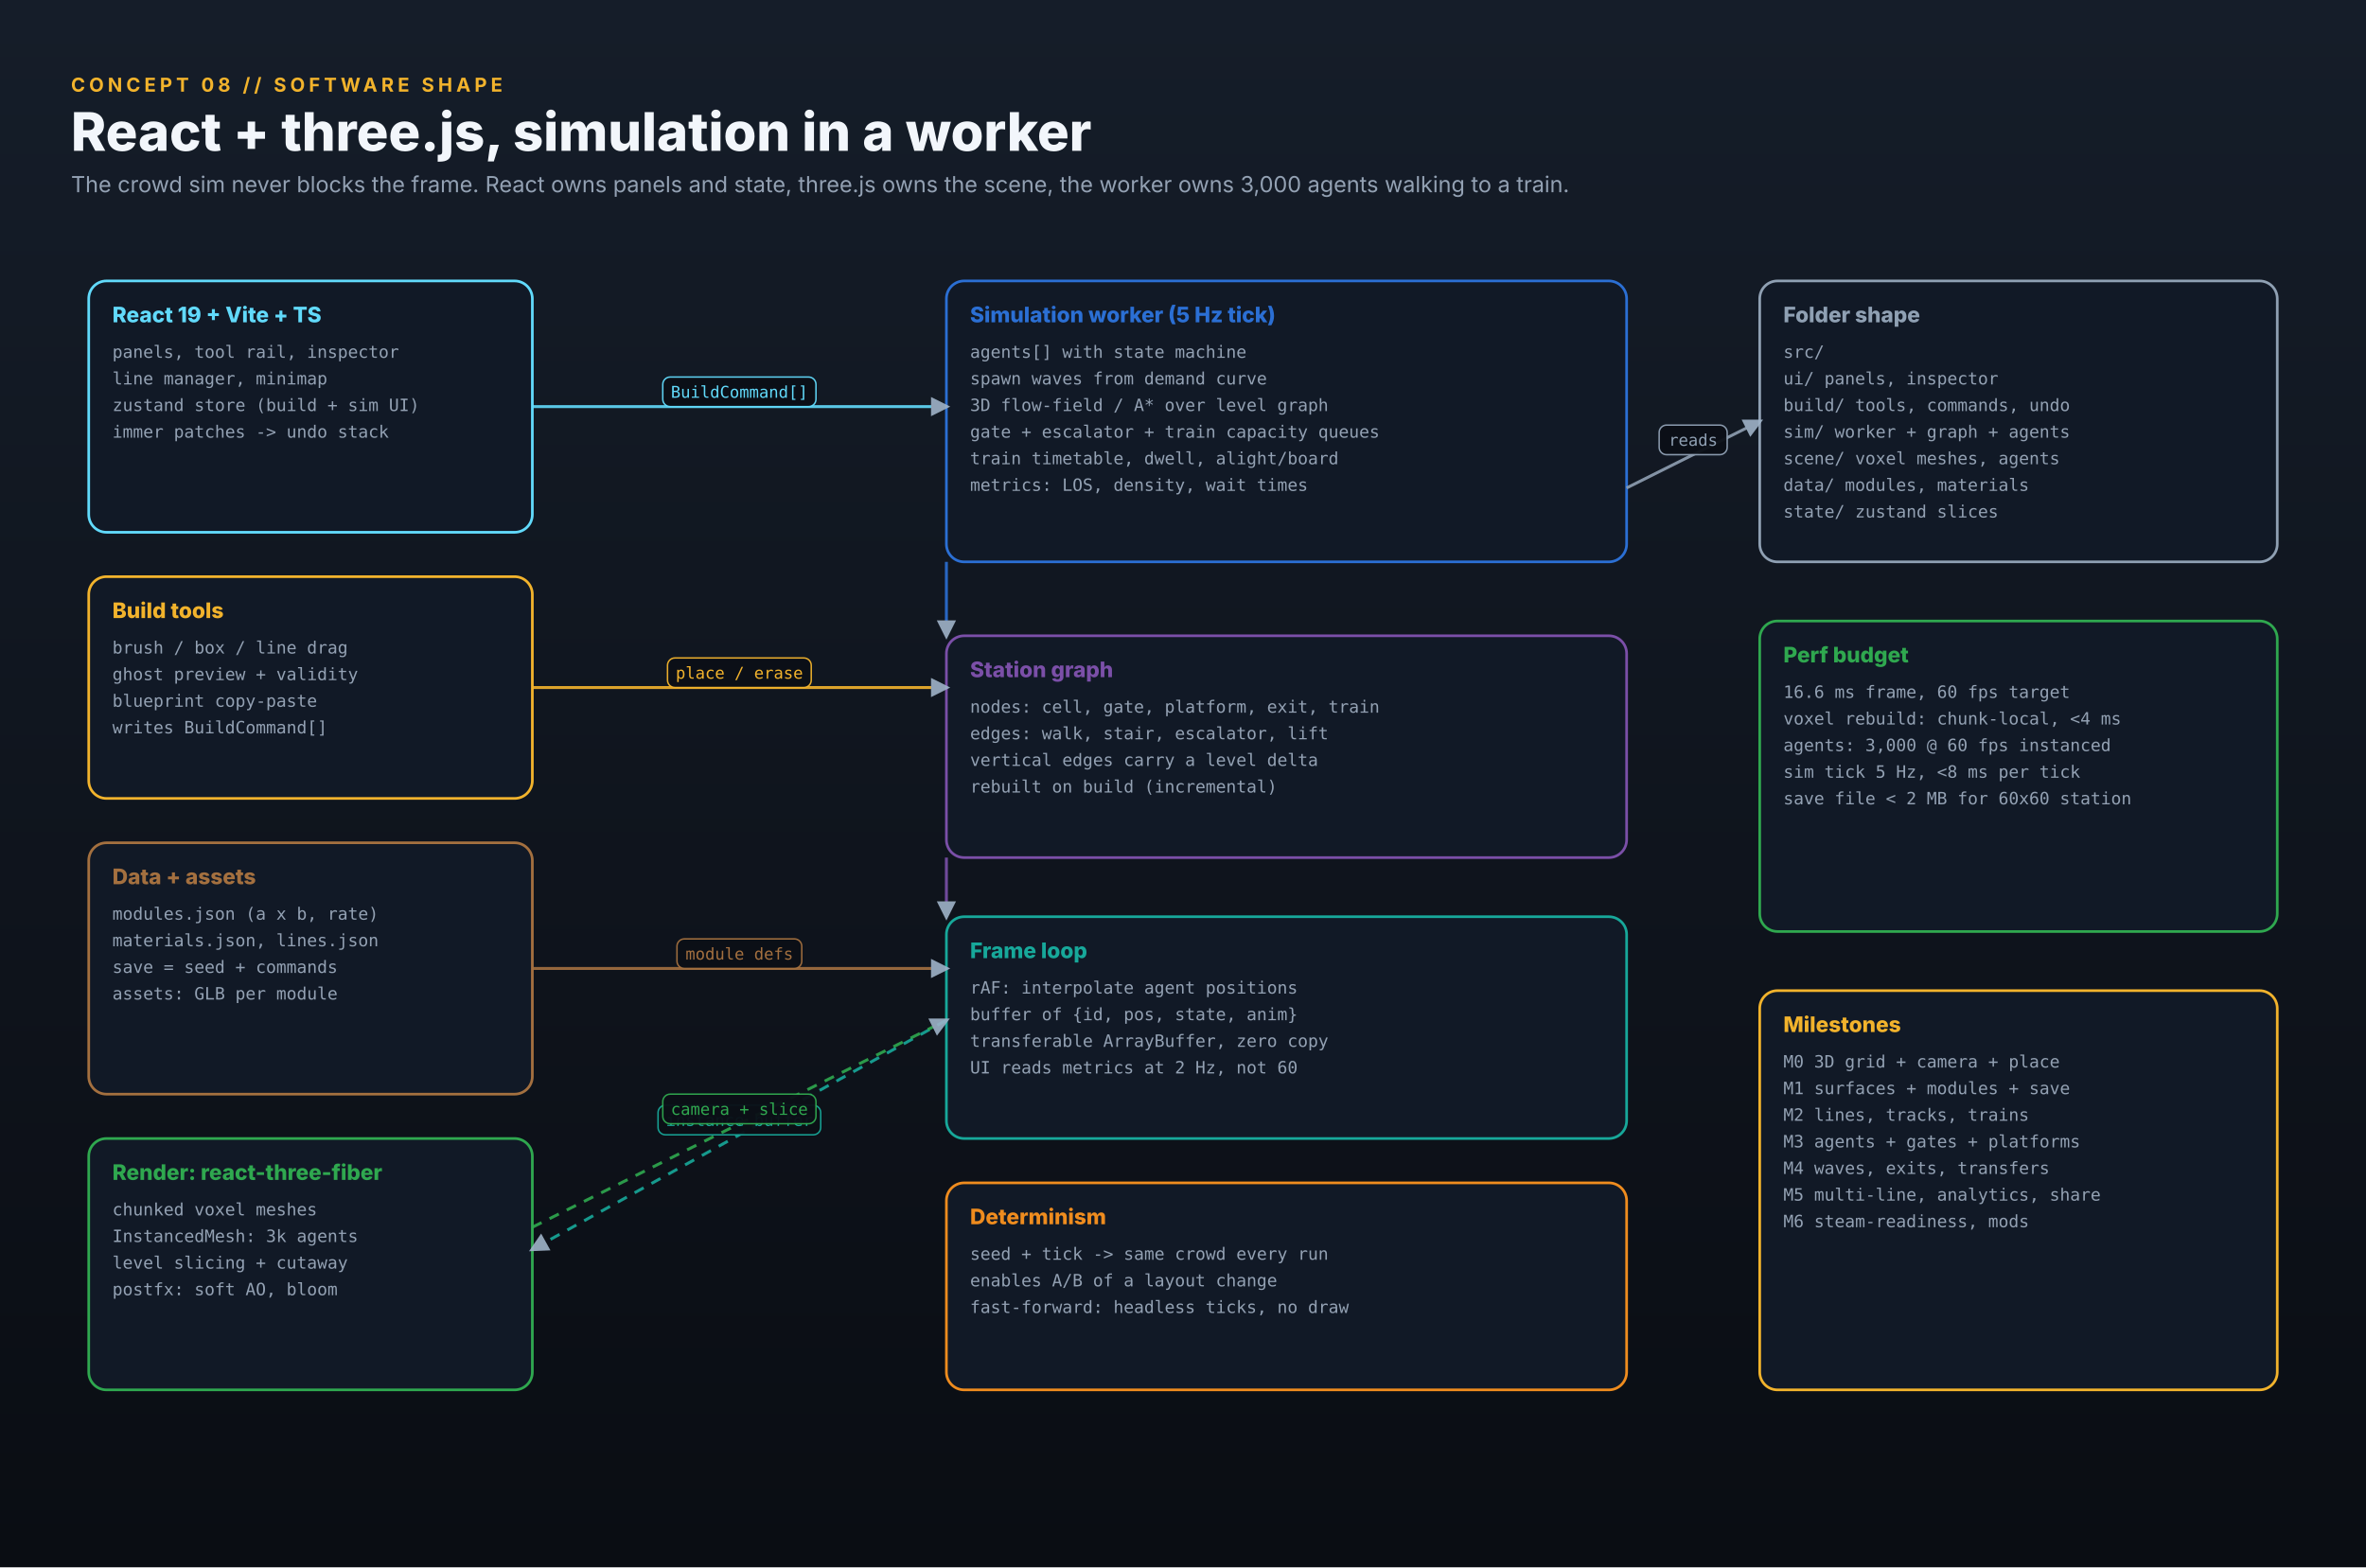
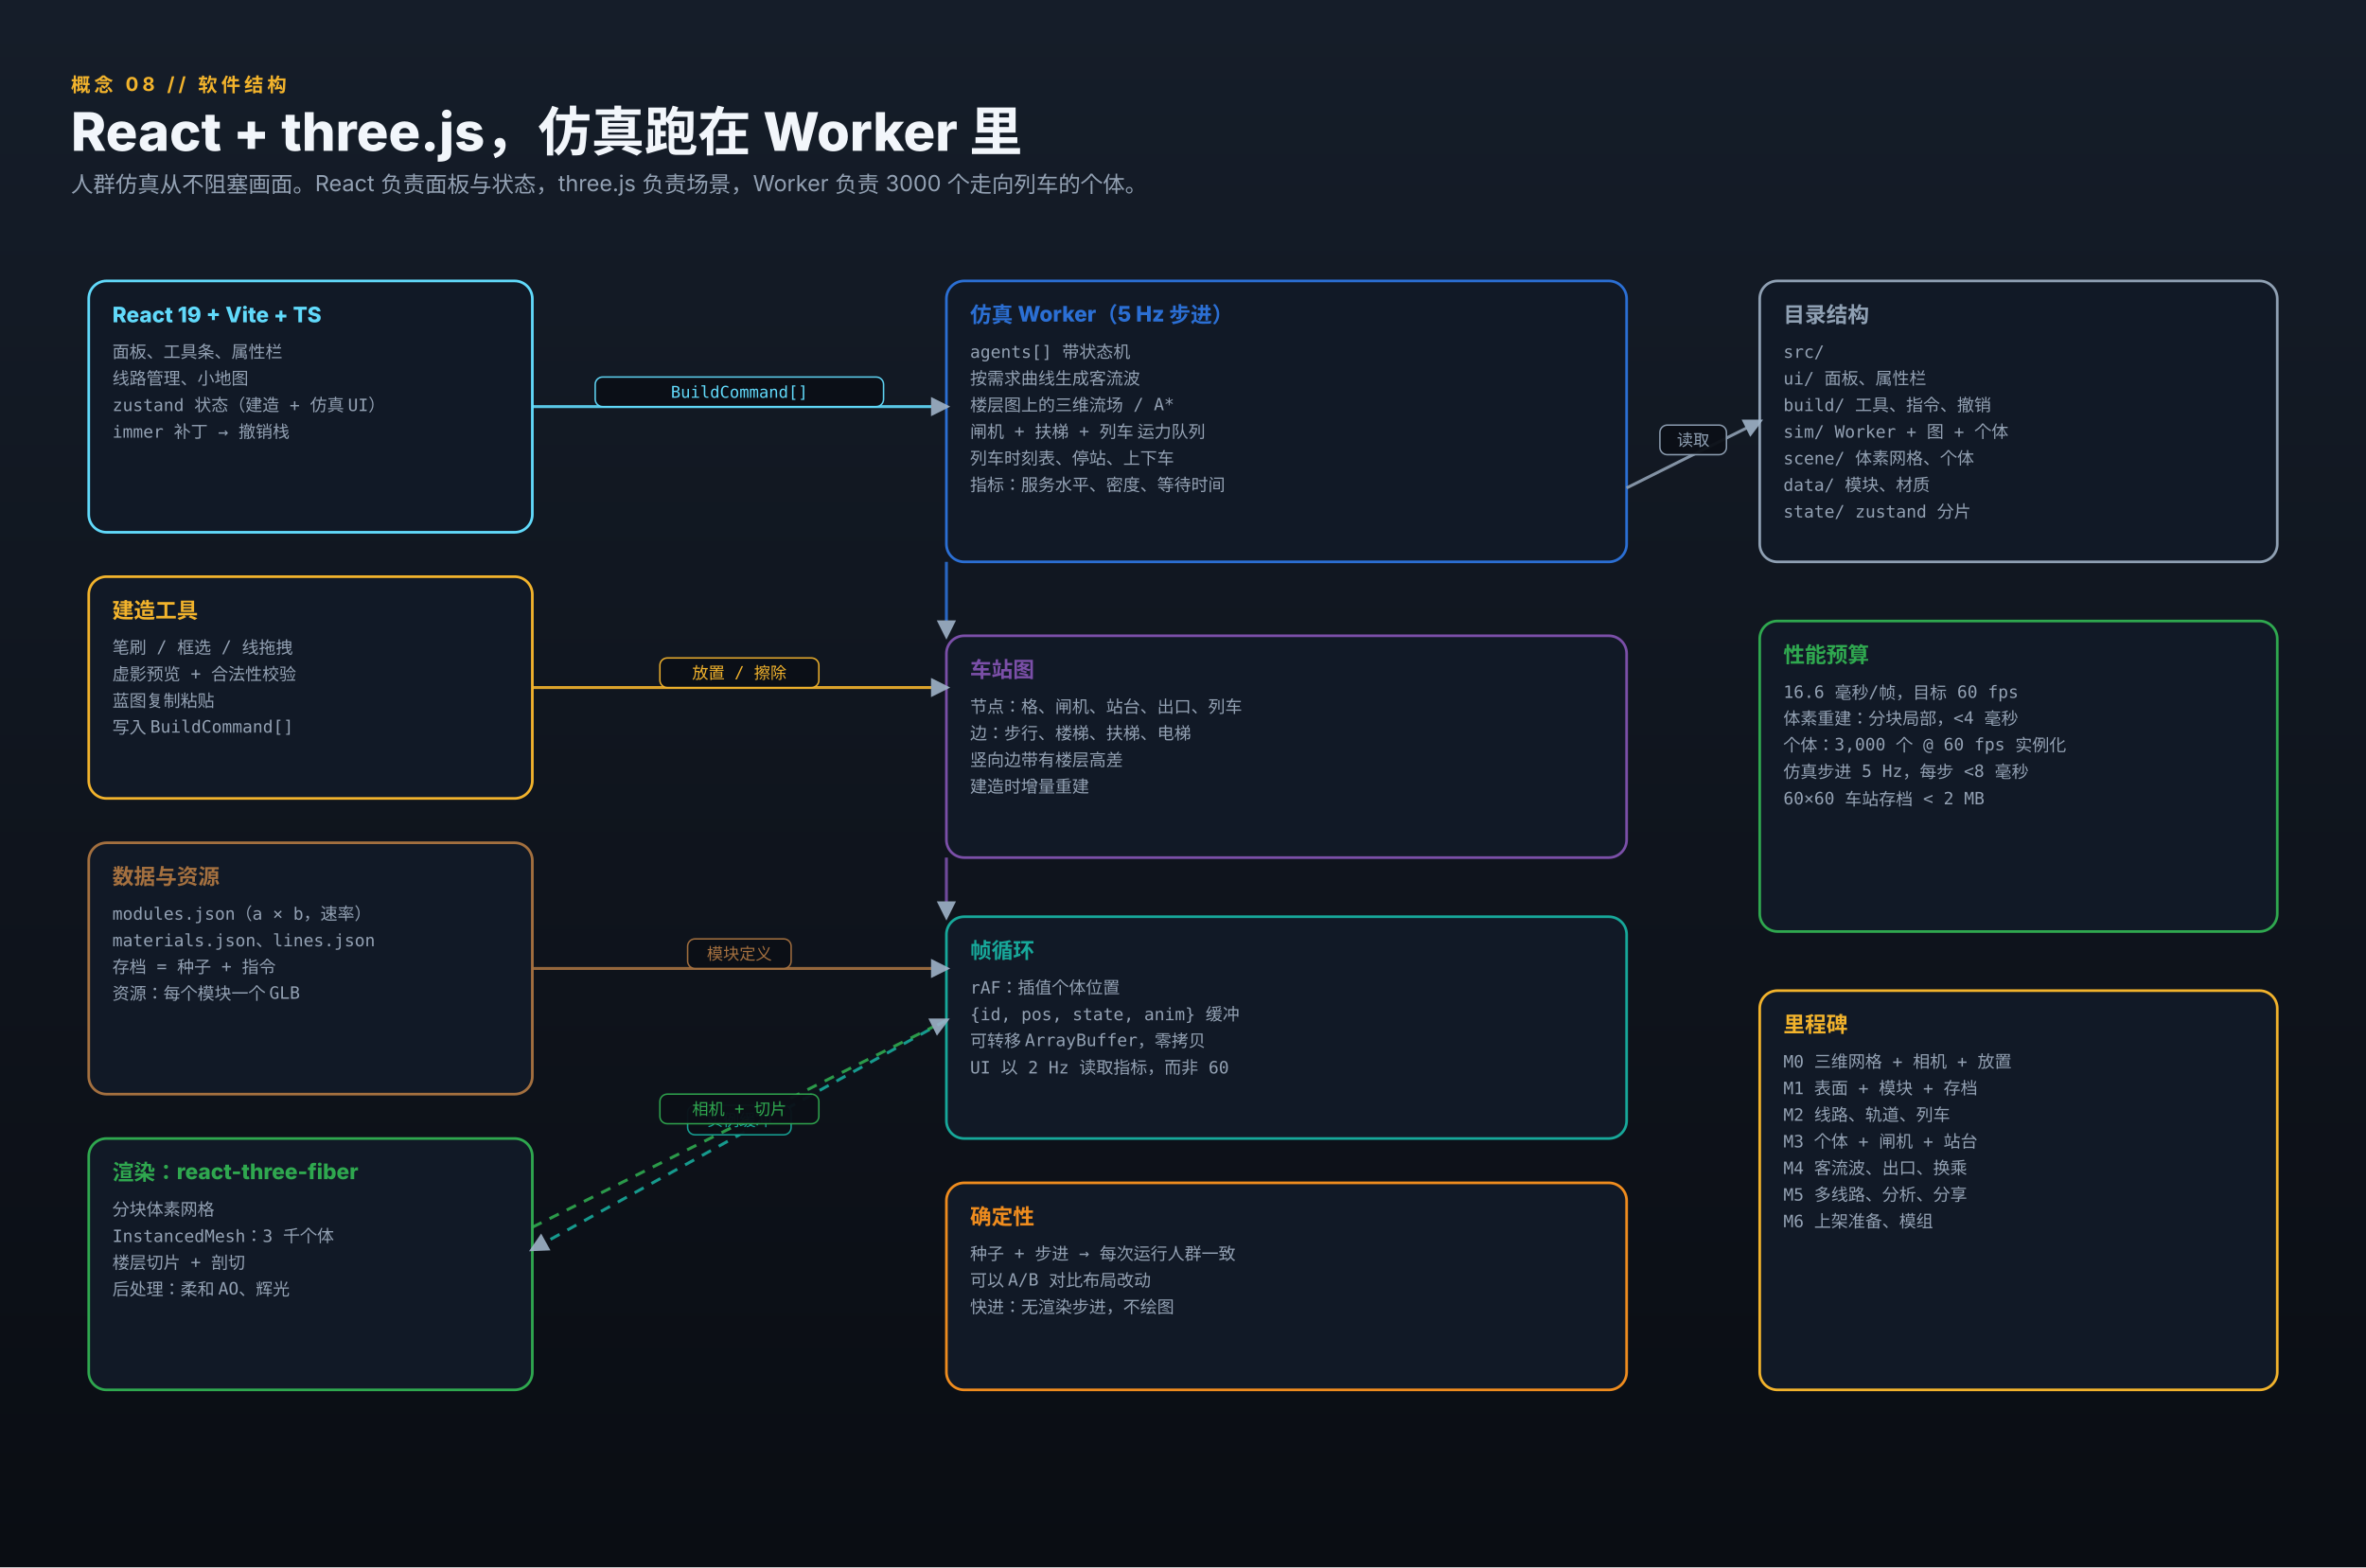
<svg xmlns="http://www.w3.org/2000/svg" viewBox="0 0 1600 1060" width="1600" height="1060" font-family="Inter,'Noto Sans SC','Source Han Sans SC','Microsoft YaHei','PingFang SC','Hiragino Sans GB',Segoe UI,Helvetica,Arial,sans-serif">
  <defs>
    <g id="person">
      <ellipse cx="0" cy="1" rx="11" ry="5" fill="#000" opacity=".32" />
      <rect x="-7.5" y="-30" width="15" height="31" rx="6.5" fill="currentColor" />
      <rect x="-7.5" y="-30" width="15" height="31" rx="6.5" fill="#000" opacity=".16" />
      <circle cx="0" cy="-36" r="7.4" fill="#c98d63" />
      <path d="M-7.6 -38 a7.6 7.6 0 0 1 15.2 0 z" fill="#22272f" />
    </g>
    <g id="personBag">
      <use href="#person" />
      <rect x="9" y="-21" width="12" height="16" rx="3" fill="#f2b32c" stroke="#0b0e13" stroke-width="1.2" />
    </g>
    <g id="personSeat">
      <ellipse cx="0" cy="1" rx="11" ry="5" fill="#000" opacity=".3" />
      <rect x="-8" y="-21" width="16" height="22" rx="7" fill="currentColor" />
      <rect x="-8" y="-21" width="16" height="22" rx="7" fill="#000" opacity=".2" />
      <circle cx="0" cy="-27" r="7.4" fill="#c98d63" />
      <path d="M-7.6 -29 a7.6 7.6 0 0 1 15.2 0 z" fill="#22272f" />
    </g>
    <pattern id="soilHatch" width="18" height="18" patternTransform="rotate(45)" patternUnits="userSpaceOnUse">
      <rect width="18" height="18" fill="#3b3229" />
      <line x1="0" y1="0" x2="0" y2="18" stroke="#4a4034" stroke-width="4" />
    </pattern>
    <linearGradient id="sheetBg" x1="0" y1="0" x2="0" y2="1">
      <stop offset="0" stop-color="#151d29" />
      <stop offset="1" stop-color="#0a0d13" />
    </linearGradient>
    <radialGradient id="glow" cx=".5" cy=".42" r=".62">
      <stop offset="0" stop-color="#2b3a52" stop-opacity=".8" />
      <stop offset="1" stop-color="#0c1017" stop-opacity="0" />
    </radialGradient>
    <filter id="soft" x="-50%" y="-50%" width="200%" height="200%">
      <feGaussianBlur stdDeviation="16" />
    </filter>
    <filter id="blur6" x="-50%" y="-50%" width="200%" height="200%">
      <feGaussianBlur stdDeviation="6" />
    </filter>
  </defs>
  <rect width="1600" height="1060" fill="url(#sheetBg)" />
-   <text x="48" y="62" fill="#f2b32c" font-size="13" font-weight="700" letter-spacing="2.6">CONCEPT 08 // SOFTWARE SHAPE</text>
-   <text x="48" y="102" fill="#f2f6fb" font-size="36" font-weight="800">React + three.js, simulation in a worker</text>
-   <text x="48" y="130" fill="#93a1b3" font-size="15">The crowd sim never blocks the frame. React owns panels and state, three.js owns the scene, the worker owns 3,000 agents walking to a train.</text>
+   <text x="48" y="62" fill="#f2b32c" font-size="13" font-weight="700" letter-spacing="2.6">概念 08 // 软件结构</text>
+   <text x="48" y="102" fill="#f2f6fb" font-size="36" font-weight="800">React + three.js，仿真跑在 Worker 里</text>
+   <text x="48" y="130" fill="#93a1b3" font-size="15">人群仿真从不阻塞画面。React 负责面板与状态，three.js 负责场景，Worker 负责 3000 个走向列车的个体。</text>
  <defs>
    <marker id="ah2" viewBox="0 0 10 10" refX="8" refY="5" markerWidth="6.5" markerHeight="6.5" orient="auto">
      <path d="M0,0 L10,5 L0,10 z" fill="#9fb3c8" />
    </marker>
  </defs>
  <rect x="60" y="190" width="300" height="170" rx="12" fill="#111926" stroke="#61dafb" stroke-width="1.8" />
  <text x="76" y="218" fill="#61dafb" font-size="14.5" font-weight="800">React 19 + Vite + TS</text>
-   <text x="76" y="242" fill="#93a1b3" font-size="11.5" font-family="ui-monospace,Consolas,monospace">panels, tool rail, inspector</text>
-   <text x="76" y="260" fill="#93a1b3" font-size="11.5" font-family="ui-monospace,Consolas,monospace">line manager, minimap</text>
-   <text x="76" y="278" fill="#93a1b3" font-size="11.5" font-family="ui-monospace,Consolas,monospace">zustand store (build + sim UI)</text>
-   <text x="76" y="296" fill="#93a1b3" font-size="11.5" font-family="ui-monospace,Consolas,monospace">immer patches -&gt; undo stack</text>
+   <text x="76" y="242" fill="#93a1b3" font-size="11.5" font-family="ui-monospace,Consolas,monospace">面板、工具条、属性栏</text>
+   <text x="76" y="260" fill="#93a1b3" font-size="11.5" font-family="ui-monospace,Consolas,monospace">线路管理、小地图</text>
+   <text x="76" y="278" fill="#93a1b3" font-size="11.5" font-family="ui-monospace,Consolas,monospace">zustand 状态（建造 + 仿真 UI）</text>
+   <text x="76" y="296" fill="#93a1b3" font-size="11.5" font-family="ui-monospace,Consolas,monospace">immer 补丁 → 撤销栈</text>
  <rect x="60" y="390" width="300" height="150" rx="12" fill="#111926" stroke="#f2b32c" stroke-width="1.8" />
-   <text x="76" y="418" fill="#f2b32c" font-size="14.5" font-weight="800">Build tools</text>
-   <text x="76" y="442" fill="#93a1b3" font-size="11.5" font-family="ui-monospace,Consolas,monospace">brush / box / line drag</text>
-   <text x="76" y="460" fill="#93a1b3" font-size="11.5" font-family="ui-monospace,Consolas,monospace">ghost preview + validity</text>
-   <text x="76" y="478" fill="#93a1b3" font-size="11.5" font-family="ui-monospace,Consolas,monospace">blueprint copy-paste</text>
-   <text x="76" y="496" fill="#93a1b3" font-size="11.5" font-family="ui-monospace,Consolas,monospace">writes BuildCommand[]</text>
+   <text x="76" y="418" fill="#f2b32c" font-size="14.5" font-weight="800">建造工具</text>
+   <text x="76" y="442" fill="#93a1b3" font-size="11.5" font-family="ui-monospace,Consolas,monospace">笔刷 / 框选 / 线拖拽</text>
+   <text x="76" y="460" fill="#93a1b3" font-size="11.5" font-family="ui-monospace,Consolas,monospace">虚影预览 + 合法性校验</text>
+   <text x="76" y="478" fill="#93a1b3" font-size="11.5" font-family="ui-monospace,Consolas,monospace">蓝图复制粘贴</text>
+   <text x="76" y="496" fill="#93a1b3" font-size="11.5" font-family="ui-monospace,Consolas,monospace">写入 BuildCommand[]</text>
  <rect x="60" y="570" width="300" height="170" rx="12" fill="#111926" stroke="#a4703f" stroke-width="1.8" />
-   <text x="76" y="598" fill="#a4703f" font-size="14.5" font-weight="800">Data + assets</text>
-   <text x="76" y="622" fill="#93a1b3" font-size="11.5" font-family="ui-monospace,Consolas,monospace">modules.json (a x b, rate)</text>
-   <text x="76" y="640" fill="#93a1b3" font-size="11.5" font-family="ui-monospace,Consolas,monospace">materials.json, lines.json</text>
-   <text x="76" y="658" fill="#93a1b3" font-size="11.5" font-family="ui-monospace,Consolas,monospace">save = seed + commands</text>
-   <text x="76" y="676" fill="#93a1b3" font-size="11.5" font-family="ui-monospace,Consolas,monospace">assets: GLB per module</text>
+   <text x="76" y="598" fill="#a4703f" font-size="14.5" font-weight="800">数据与资源</text>
+   <text x="76" y="622" fill="#93a1b3" font-size="11.5" font-family="ui-monospace,Consolas,monospace">modules.json（a × b，速率）</text>
+   <text x="76" y="640" fill="#93a1b3" font-size="11.5" font-family="ui-monospace,Consolas,monospace">materials.json、lines.json</text>
+   <text x="76" y="658" fill="#93a1b3" font-size="11.5" font-family="ui-monospace,Consolas,monospace">存档 = 种子 + 指令</text>
+   <text x="76" y="676" fill="#93a1b3" font-size="11.5" font-family="ui-monospace,Consolas,monospace">资源：每个模块一个 GLB</text>
  <rect x="60" y="770" width="300" height="170" rx="12" fill="#111926" stroke="#2fa84f" stroke-width="1.8" />
-   <text x="76" y="798" fill="#2fa84f" font-size="14.5" font-weight="800">Render: react-three-fiber</text>
-   <text x="76" y="822" fill="#93a1b3" font-size="11.5" font-family="ui-monospace,Consolas,monospace">chunked voxel meshes</text>
-   <text x="76" y="840" fill="#93a1b3" font-size="11.5" font-family="ui-monospace,Consolas,monospace">InstancedMesh: 3k agents</text>
-   <text x="76" y="858" fill="#93a1b3" font-size="11.5" font-family="ui-monospace,Consolas,monospace">level slicing + cutaway</text>
-   <text x="76" y="876" fill="#93a1b3" font-size="11.5" font-family="ui-monospace,Consolas,monospace">postfx: soft AO, bloom</text>
+   <text x="76" y="798" fill="#2fa84f" font-size="14.5" font-weight="800">渲染：react-three-fiber</text>
+   <text x="76" y="822" fill="#93a1b3" font-size="11.5" font-family="ui-monospace,Consolas,monospace">分块体素网格</text>
+   <text x="76" y="840" fill="#93a1b3" font-size="11.5" font-family="ui-monospace,Consolas,monospace">InstancedMesh：3 千个体</text>
+   <text x="76" y="858" fill="#93a1b3" font-size="11.5" font-family="ui-monospace,Consolas,monospace">楼层切片 + 剖切</text>
+   <text x="76" y="876" fill="#93a1b3" font-size="11.5" font-family="ui-monospace,Consolas,monospace">后处理：柔和 AO、辉光</text>
  <rect x="640" y="190" width="460" height="190" rx="12" fill="#111926" stroke="#2b6fd4" stroke-width="1.8" />
-   <text x="656" y="218" fill="#2b6fd4" font-size="14.5" font-weight="800">Simulation worker  (5 Hz tick)</text>
-   <text x="656" y="242" fill="#93a1b3" font-size="11.5" font-family="ui-monospace,Consolas,monospace">agents[] with state machine</text>
-   <text x="656" y="260" fill="#93a1b3" font-size="11.5" font-family="ui-monospace,Consolas,monospace">spawn waves from demand curve</text>
-   <text x="656" y="278" fill="#93a1b3" font-size="11.5" font-family="ui-monospace,Consolas,monospace">3D flow-field / A* over level graph</text>
-   <text x="656" y="296" fill="#93a1b3" font-size="11.5" font-family="ui-monospace,Consolas,monospace">gate + escalator + train capacity queues</text>
-   <text x="656" y="314" fill="#93a1b3" font-size="11.5" font-family="ui-monospace,Consolas,monospace">train timetable, dwell, alight/board</text>
-   <text x="656" y="332" fill="#93a1b3" font-size="11.5" font-family="ui-monospace,Consolas,monospace">metrics: LOS, density, wait times</text>
+   <text x="656" y="218" fill="#2b6fd4" font-size="14.5" font-weight="800">仿真 Worker（5 Hz 步进）</text>
+   <text x="656" y="242" fill="#93a1b3" font-size="11.5" font-family="ui-monospace,Consolas,monospace">agents[] 带状态机</text>
+   <text x="656" y="260" fill="#93a1b3" font-size="11.5" font-family="ui-monospace,Consolas,monospace">按需求曲线生成客流波</text>
+   <text x="656" y="278" fill="#93a1b3" font-size="11.5" font-family="ui-monospace,Consolas,monospace">楼层图上的三维流场 / A*</text>
+   <text x="656" y="296" fill="#93a1b3" font-size="11.5" font-family="ui-monospace,Consolas,monospace">闸机 + 扶梯 + 列车 运力队列</text>
+   <text x="656" y="314" fill="#93a1b3" font-size="11.5" font-family="ui-monospace,Consolas,monospace">列车时刻表、停站、上下车</text>
+   <text x="656" y="332" fill="#93a1b3" font-size="11.5" font-family="ui-monospace,Consolas,monospace">指标：服务水平、密度、等待时间</text>
  <rect x="640" y="430" width="460" height="150" rx="12" fill="#111926" stroke="#7b4fa8" stroke-width="1.8" />
-   <text x="656" y="458" fill="#7b4fa8" font-size="14.5" font-weight="800">Station graph</text>
-   <text x="656" y="482" fill="#93a1b3" font-size="11.5" font-family="ui-monospace,Consolas,monospace">nodes: cell, gate, platform, exit, train</text>
-   <text x="656" y="500" fill="#93a1b3" font-size="11.5" font-family="ui-monospace,Consolas,monospace">edges: walk, stair, escalator, lift</text>
-   <text x="656" y="518" fill="#93a1b3" font-size="11.5" font-family="ui-monospace,Consolas,monospace">vertical edges carry a level delta</text>
-   <text x="656" y="536" fill="#93a1b3" font-size="11.5" font-family="ui-monospace,Consolas,monospace">rebuilt on build (incremental)</text>
+   <text x="656" y="458" fill="#7b4fa8" font-size="14.5" font-weight="800">车站图</text>
+   <text x="656" y="482" fill="#93a1b3" font-size="11.5" font-family="ui-monospace,Consolas,monospace">节点：格、闸机、站台、出口、列车</text>
+   <text x="656" y="500" fill="#93a1b3" font-size="11.5" font-family="ui-monospace,Consolas,monospace">边：步行、楼梯、扶梯、电梯</text>
+   <text x="656" y="518" fill="#93a1b3" font-size="11.5" font-family="ui-monospace,Consolas,monospace">竖向边带有楼层高差</text>
+   <text x="656" y="536" fill="#93a1b3" font-size="11.5" font-family="ui-monospace,Consolas,monospace">建造时增量重建</text>
  <rect x="640" y="620" width="460" height="150" rx="12" fill="#111926" stroke="#17a89a" stroke-width="1.8" />
-   <text x="656" y="648" fill="#17a89a" font-size="14.5" font-weight="800">Frame loop</text>
-   <text x="656" y="672" fill="#93a1b3" font-size="11.5" font-family="ui-monospace,Consolas,monospace">rAF: interpolate agent positions</text>
-   <text x="656" y="690" fill="#93a1b3" font-size="11.5" font-family="ui-monospace,Consolas,monospace">buffer of {id, pos, state, anim}</text>
-   <text x="656" y="708" fill="#93a1b3" font-size="11.5" font-family="ui-monospace,Consolas,monospace">transferable ArrayBuffer, zero copy</text>
-   <text x="656" y="726" fill="#93a1b3" font-size="11.5" font-family="ui-monospace,Consolas,monospace">UI reads metrics at 2 Hz, not 60</text>
+   <text x="656" y="648" fill="#17a89a" font-size="14.5" font-weight="800">帧循环</text>
+   <text x="656" y="672" fill="#93a1b3" font-size="11.5" font-family="ui-monospace,Consolas,monospace">rAF：插值个体位置</text>
+   <text x="656" y="690" fill="#93a1b3" font-size="11.5" font-family="ui-monospace,Consolas,monospace">{id, pos, state, anim} 缓冲</text>
+   <text x="656" y="708" fill="#93a1b3" font-size="11.5" font-family="ui-monospace,Consolas,monospace">可转移 ArrayBuffer，零拷贝</text>
+   <text x="656" y="726" fill="#93a1b3" font-size="11.5" font-family="ui-monospace,Consolas,monospace">UI 以 2 Hz 读取指标，而非 60</text>
  <rect x="640" y="800" width="460" height="140" rx="12" fill="#111926" stroke="#ef8c1e" stroke-width="1.8" />
-   <text x="656" y="828" fill="#ef8c1e" font-size="14.5" font-weight="800">Determinism</text>
-   <text x="656" y="852" fill="#93a1b3" font-size="11.5" font-family="ui-monospace,Consolas,monospace">seed + tick -&gt; same crowd every run</text>
-   <text x="656" y="870" fill="#93a1b3" font-size="11.5" font-family="ui-monospace,Consolas,monospace">enables A/B of a layout change</text>
-   <text x="656" y="888" fill="#93a1b3" font-size="11.5" font-family="ui-monospace,Consolas,monospace">fast-forward: headless ticks, no draw</text>
+   <text x="656" y="828" fill="#ef8c1e" font-size="14.5" font-weight="800">确定性</text>
+   <text x="656" y="852" fill="#93a1b3" font-size="11.5" font-family="ui-monospace,Consolas,monospace">种子 + 步进 → 每次运行人群一致</text>
+   <text x="656" y="870" fill="#93a1b3" font-size="11.5" font-family="ui-monospace,Consolas,monospace">可以 A/B 对比布局改动</text>
+   <text x="656" y="888" fill="#93a1b3" font-size="11.5" font-family="ui-monospace,Consolas,monospace">快进：无渲染步进，不绘图</text>
  <rect x="1190" y="190" width="350" height="190" rx="12" fill="#111926" stroke="#8fa0b3" stroke-width="1.8" />
-   <text x="1206" y="218" fill="#8fa0b3" font-size="14.5" font-weight="800">Folder shape</text>
+   <text x="1206" y="218" fill="#8fa0b3" font-size="14.5" font-weight="800">目录结构</text>
  <text x="1206" y="242" fill="#93a1b3" font-size="11.5" font-family="ui-monospace,Consolas,monospace">src/</text>
-   <text x="1206" y="260" fill="#93a1b3" font-size="11.5" font-family="ui-monospace,Consolas,monospace">  ui/        panels, inspector</text>
-   <text x="1206" y="278" fill="#93a1b3" font-size="11.5" font-family="ui-monospace,Consolas,monospace">  build/     tools, commands, undo</text>
-   <text x="1206" y="296" fill="#93a1b3" font-size="11.5" font-family="ui-monospace,Consolas,monospace">  sim/       worker + graph + agents</text>
-   <text x="1206" y="314" fill="#93a1b3" font-size="11.5" font-family="ui-monospace,Consolas,monospace">  scene/     voxel meshes, agents</text>
-   <text x="1206" y="332" fill="#93a1b3" font-size="11.5" font-family="ui-monospace,Consolas,monospace">  data/      modules, materials</text>
-   <text x="1206" y="350" fill="#93a1b3" font-size="11.5" font-family="ui-monospace,Consolas,monospace">  state/     zustand slices</text>
+   <text x="1206" y="260" fill="#93a1b3" font-size="11.5" font-family="ui-monospace,Consolas,monospace">  ui/        面板、属性栏</text>
+   <text x="1206" y="278" fill="#93a1b3" font-size="11.5" font-family="ui-monospace,Consolas,monospace">  build/     工具、指令、撤销</text>
+   <text x="1206" y="296" fill="#93a1b3" font-size="11.5" font-family="ui-monospace,Consolas,monospace">  sim/       Worker + 图 + 个体</text>
+   <text x="1206" y="314" fill="#93a1b3" font-size="11.5" font-family="ui-monospace,Consolas,monospace">  scene/     体素网格、个体</text>
+   <text x="1206" y="332" fill="#93a1b3" font-size="11.5" font-family="ui-monospace,Consolas,monospace">  data/      模块、材质</text>
+   <text x="1206" y="350" fill="#93a1b3" font-size="11.5" font-family="ui-monospace,Consolas,monospace">  state/     zustand 分片</text>
  <rect x="1190" y="420" width="350" height="210" rx="12" fill="#111926" stroke="#2fa84f" stroke-width="1.8" />
-   <text x="1206" y="448" fill="#2fa84f" font-size="14.5" font-weight="800">Perf budget</text>
-   <text x="1206" y="472" fill="#93a1b3" font-size="11.5" font-family="ui-monospace,Consolas,monospace">16.6 ms frame, 60 fps target</text>
-   <text x="1206" y="490" fill="#93a1b3" font-size="11.5" font-family="ui-monospace,Consolas,monospace">voxel rebuild: chunk-local, &lt;4 ms</text>
-   <text x="1206" y="508" fill="#93a1b3" font-size="11.5" font-family="ui-monospace,Consolas,monospace">agents: 3,000 @ 60 fps instanced</text>
-   <text x="1206" y="526" fill="#93a1b3" font-size="11.5" font-family="ui-monospace,Consolas,monospace">sim tick 5 Hz, &lt;8 ms per tick</text>
-   <text x="1206" y="544" fill="#93a1b3" font-size="11.5" font-family="ui-monospace,Consolas,monospace">save file &lt; 2 MB for 60x60 station</text>
+   <text x="1206" y="448" fill="#2fa84f" font-size="14.5" font-weight="800">性能预算</text>
+   <text x="1206" y="472" fill="#93a1b3" font-size="11.5" font-family="ui-monospace,Consolas,monospace">16.6 毫秒/帧，目标 60 fps</text>
+   <text x="1206" y="490" fill="#93a1b3" font-size="11.5" font-family="ui-monospace,Consolas,monospace">体素重建：分块局部，&lt;4 毫秒</text>
+   <text x="1206" y="508" fill="#93a1b3" font-size="11.5" font-family="ui-monospace,Consolas,monospace">个体：3,000 个 @ 60 fps 实例化</text>
+   <text x="1206" y="526" fill="#93a1b3" font-size="11.5" font-family="ui-monospace,Consolas,monospace">仿真步进 5 Hz，每步 &lt;8 毫秒</text>
+   <text x="1206" y="544" fill="#93a1b3" font-size="11.5" font-family="ui-monospace,Consolas,monospace">60×60 车站存档 &lt; 2 MB</text>
  <rect x="1190" y="670" width="350" height="270" rx="12" fill="#111926" stroke="#f2b32c" stroke-width="1.8" />
-   <text x="1206" y="698" fill="#f2b32c" font-size="14.5" font-weight="800">Milestones</text>
-   <text x="1206" y="722" fill="#93a1b3" font-size="11.5" font-family="ui-monospace,Consolas,monospace">M0  3D grid + camera + place</text>
-   <text x="1206" y="740" fill="#93a1b3" font-size="11.5" font-family="ui-monospace,Consolas,monospace">M1  surfaces + modules + save</text>
-   <text x="1206" y="758" fill="#93a1b3" font-size="11.5" font-family="ui-monospace,Consolas,monospace">M2  lines, tracks, trains</text>
-   <text x="1206" y="776" fill="#93a1b3" font-size="11.5" font-family="ui-monospace,Consolas,monospace">M3  agents + gates + platforms</text>
-   <text x="1206" y="794" fill="#93a1b3" font-size="11.5" font-family="ui-monospace,Consolas,monospace">M4  waves, exits, transfers</text>
-   <text x="1206" y="812" fill="#93a1b3" font-size="11.5" font-family="ui-monospace,Consolas,monospace">M5  multi-line, analytics, share</text>
-   <text x="1206" y="830" fill="#93a1b3" font-size="11.5" font-family="ui-monospace,Consolas,monospace">M6  steam-readiness, mods</text>
+   <text x="1206" y="698" fill="#f2b32c" font-size="14.5" font-weight="800">里程碑</text>
+   <text x="1206" y="722" fill="#93a1b3" font-size="11.5" font-family="ui-monospace,Consolas,monospace">M0  三维网格 + 相机 + 放置</text>
+   <text x="1206" y="740" fill="#93a1b3" font-size="11.5" font-family="ui-monospace,Consolas,monospace">M1  表面 + 模块 + 存档</text>
+   <text x="1206" y="758" fill="#93a1b3" font-size="11.5" font-family="ui-monospace,Consolas,monospace">M2  线路、轨道、列车</text>
+   <text x="1206" y="776" fill="#93a1b3" font-size="11.5" font-family="ui-monospace,Consolas,monospace">M3  个体 + 闸机 + 站台</text>
+   <text x="1206" y="794" fill="#93a1b3" font-size="11.5" font-family="ui-monospace,Consolas,monospace">M4  客流波、出口、换乘</text>
+   <text x="1206" y="812" fill="#93a1b3" font-size="11.5" font-family="ui-monospace,Consolas,monospace">M5  多线路、分析、分享</text>
+   <text x="1206" y="830" fill="#93a1b3" font-size="11.5" font-family="ui-monospace,Consolas,monospace">M6  上架准备、模组</text>
  <path d="M360,275 L640,275" stroke="#61dafb" stroke-width="2" fill="none" marker-end="url(#ah2)" opacity=".9" />
-   <rect x="448.2" y="255" width="103.6" height="20" rx="5" fill="#0b0f16" stroke="#61dafb" stroke-width="1" opacity=".95" />
+   <rect x="402.5" y="255" width="195" height="20" rx="5" fill="#0b0f16" stroke="#61dafb" stroke-width="1" opacity=".95" />
  <text x="500" y="269" fill="#61dafb" font-size="11" font-family="ui-monospace,Consolas,monospace" text-anchor="middle">BuildCommand[]</text>
  <path d="M360,465 L640,465" stroke="#f2b32c" stroke-width="2" fill="none" marker-end="url(#ah2)" opacity=".9" />
-   <rect x="451.4" y="445" width="97.2" height="20" rx="5" fill="#0b0f16" stroke="#f2b32c" stroke-width="1" opacity=".95" />
-   <text x="500" y="459" fill="#f2b32c" font-size="11" font-family="ui-monospace,Consolas,monospace" text-anchor="middle">place / erase</text>
+   <rect x="446.25" y="445" width="107.5" height="20" rx="5" fill="#0b0f16" stroke="#f2b32c" stroke-width="1" opacity=".95" />
+   <text x="500" y="459" fill="#f2b32c" font-size="11" font-family="ui-monospace,Consolas,monospace" text-anchor="middle">放置 / 擦除</text>
  <path d="M360,655 L640,655" stroke="#a4703f" stroke-width="2" fill="none" marker-end="url(#ah2)" opacity=".9" />
-   <rect x="457.8" y="635" width="84.4" height="20" rx="5" fill="#0b0f16" stroke="#a4703f" stroke-width="1" opacity=".95" />
-   <text x="500" y="649" fill="#a4703f" font-size="11" font-family="ui-monospace,Consolas,monospace" text-anchor="middle">module defs</text>
+   <rect x="465" y="635" width="70" height="20" rx="5" fill="#0b0f16" stroke="#a4703f" stroke-width="1" opacity=".95" />
+   <text x="500" y="649" fill="#a4703f" font-size="11" font-family="ui-monospace,Consolas,monospace" text-anchor="middle">模块定义</text>
  <path d="M640,690 L360,845" stroke="#17a89a" stroke-width="2" fill="none" marker-end="url(#ah2)" stroke-dasharray="7 6" opacity=".9" />
-   <rect x="445" y="747.5" width="110" height="20" rx="5" fill="#0b0f16" stroke="#17a89a" stroke-width="1" opacity=".95" />
-   <text x="500" y="761.5" fill="#17a89a" font-size="11" font-family="ui-monospace,Consolas,monospace" text-anchor="middle">instance buffer</text>
+   <rect x="465" y="747.5" width="70" height="20" rx="5" fill="#0b0f16" stroke="#17a89a" stroke-width="1" opacity=".95" />
+   <text x="500" y="761.5" fill="#17a89a" font-size="11" font-family="ui-monospace,Consolas,monospace" text-anchor="middle">实例缓冲</text>
  <path d="M360,830 L640,690" stroke="#2fa84f" stroke-width="2" fill="none" marker-end="url(#ah2)" stroke-dasharray="7 6" opacity=".9" />
-   <rect x="448.2" y="740" width="103.6" height="20" rx="5" fill="#0b0f16" stroke="#2fa84f" stroke-width="1" opacity=".95" />
-   <text x="500" y="754" fill="#2fa84f" font-size="11" font-family="ui-monospace,Consolas,monospace" text-anchor="middle">camera + slice</text>
+   <rect x="446.25" y="740" width="107.5" height="20" rx="5" fill="#0b0f16" stroke="#2fa84f" stroke-width="1" opacity=".95" />
+   <text x="500" y="754" fill="#2fa84f" font-size="11" font-family="ui-monospace,Consolas,monospace" text-anchor="middle">相机 + 切片</text>
  <path d="M640,380 L640,430" stroke="#2b6fd4" stroke-width="2" fill="none" marker-end="url(#ah2)" opacity=".9" />
  <path d="M640,580 L640,620" stroke="#7b4fa8" stroke-width="2" fill="none" marker-end="url(#ah2)" opacity=".9" />
  <path d="M1100,330 L1190,285" stroke="#8fa0b3" stroke-width="2" fill="none" marker-end="url(#ah2)" opacity=".9" />
-   <rect x="1122" y="287.5" width="46" height="20" rx="5" fill="#0b0f16" stroke="#8fa0b3" stroke-width="1" opacity=".95" />
-   <text x="1145" y="301.5" fill="#8fa0b3" font-size="11" font-family="ui-monospace,Consolas,monospace" text-anchor="middle">reads</text>
+   <rect x="1122.5" y="287.5" width="45" height="20" rx="5" fill="#0b0f16" stroke="#8fa0b3" stroke-width="1" opacity=".95" />
+   <text x="1145" y="301.5" fill="#8fa0b3" font-size="11" font-family="ui-monospace,Consolas,monospace" text-anchor="middle">读取</text>
</svg>
